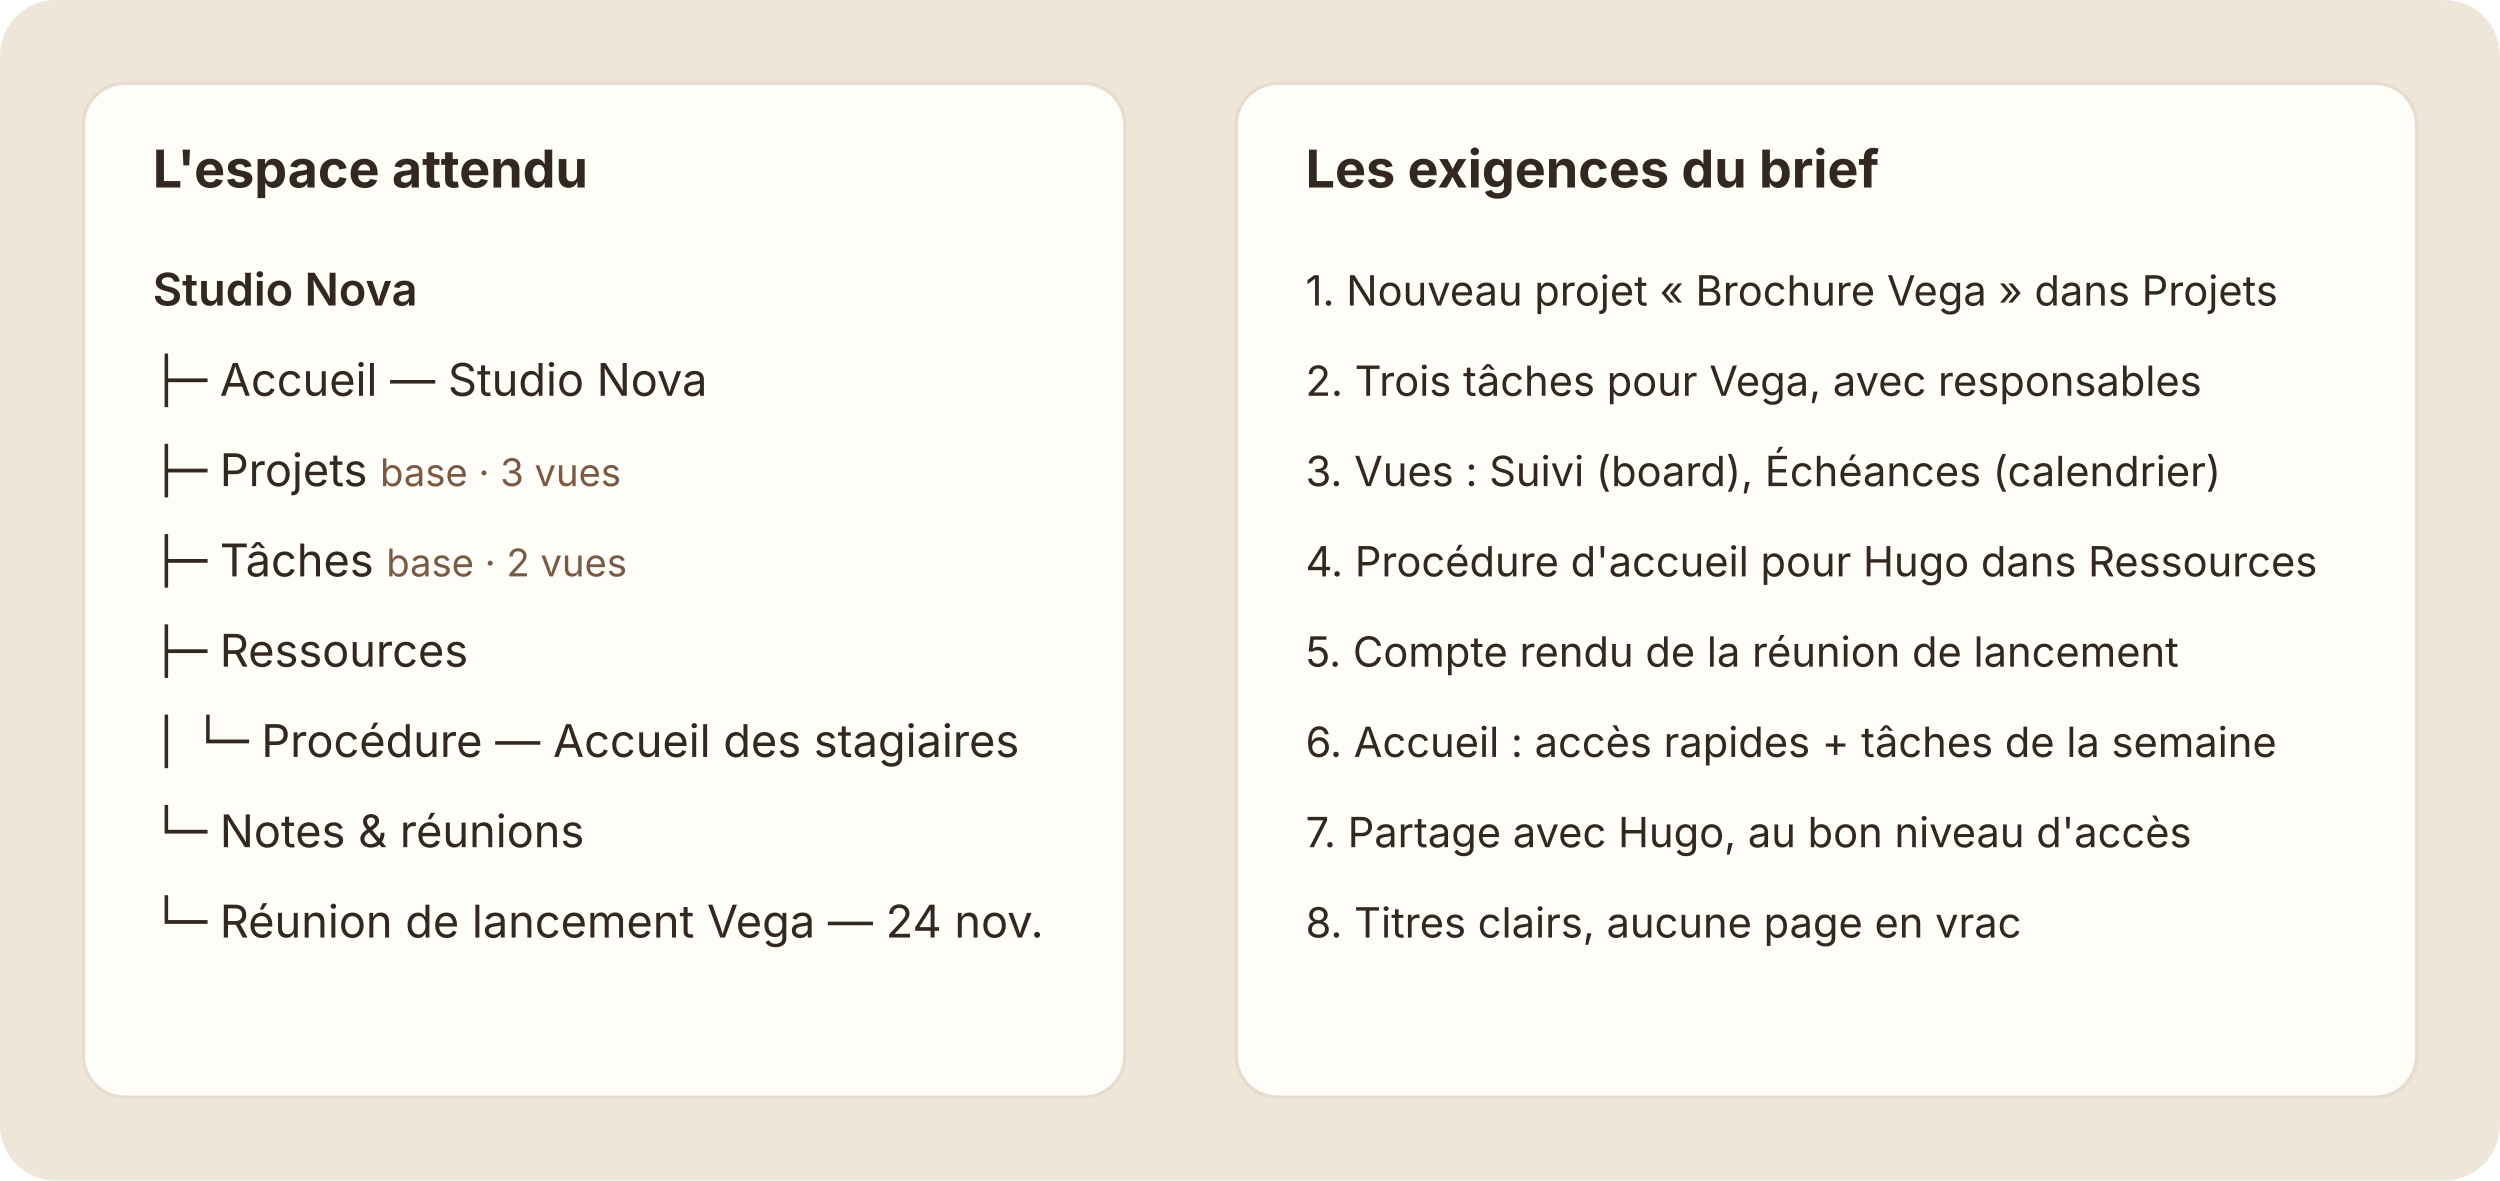
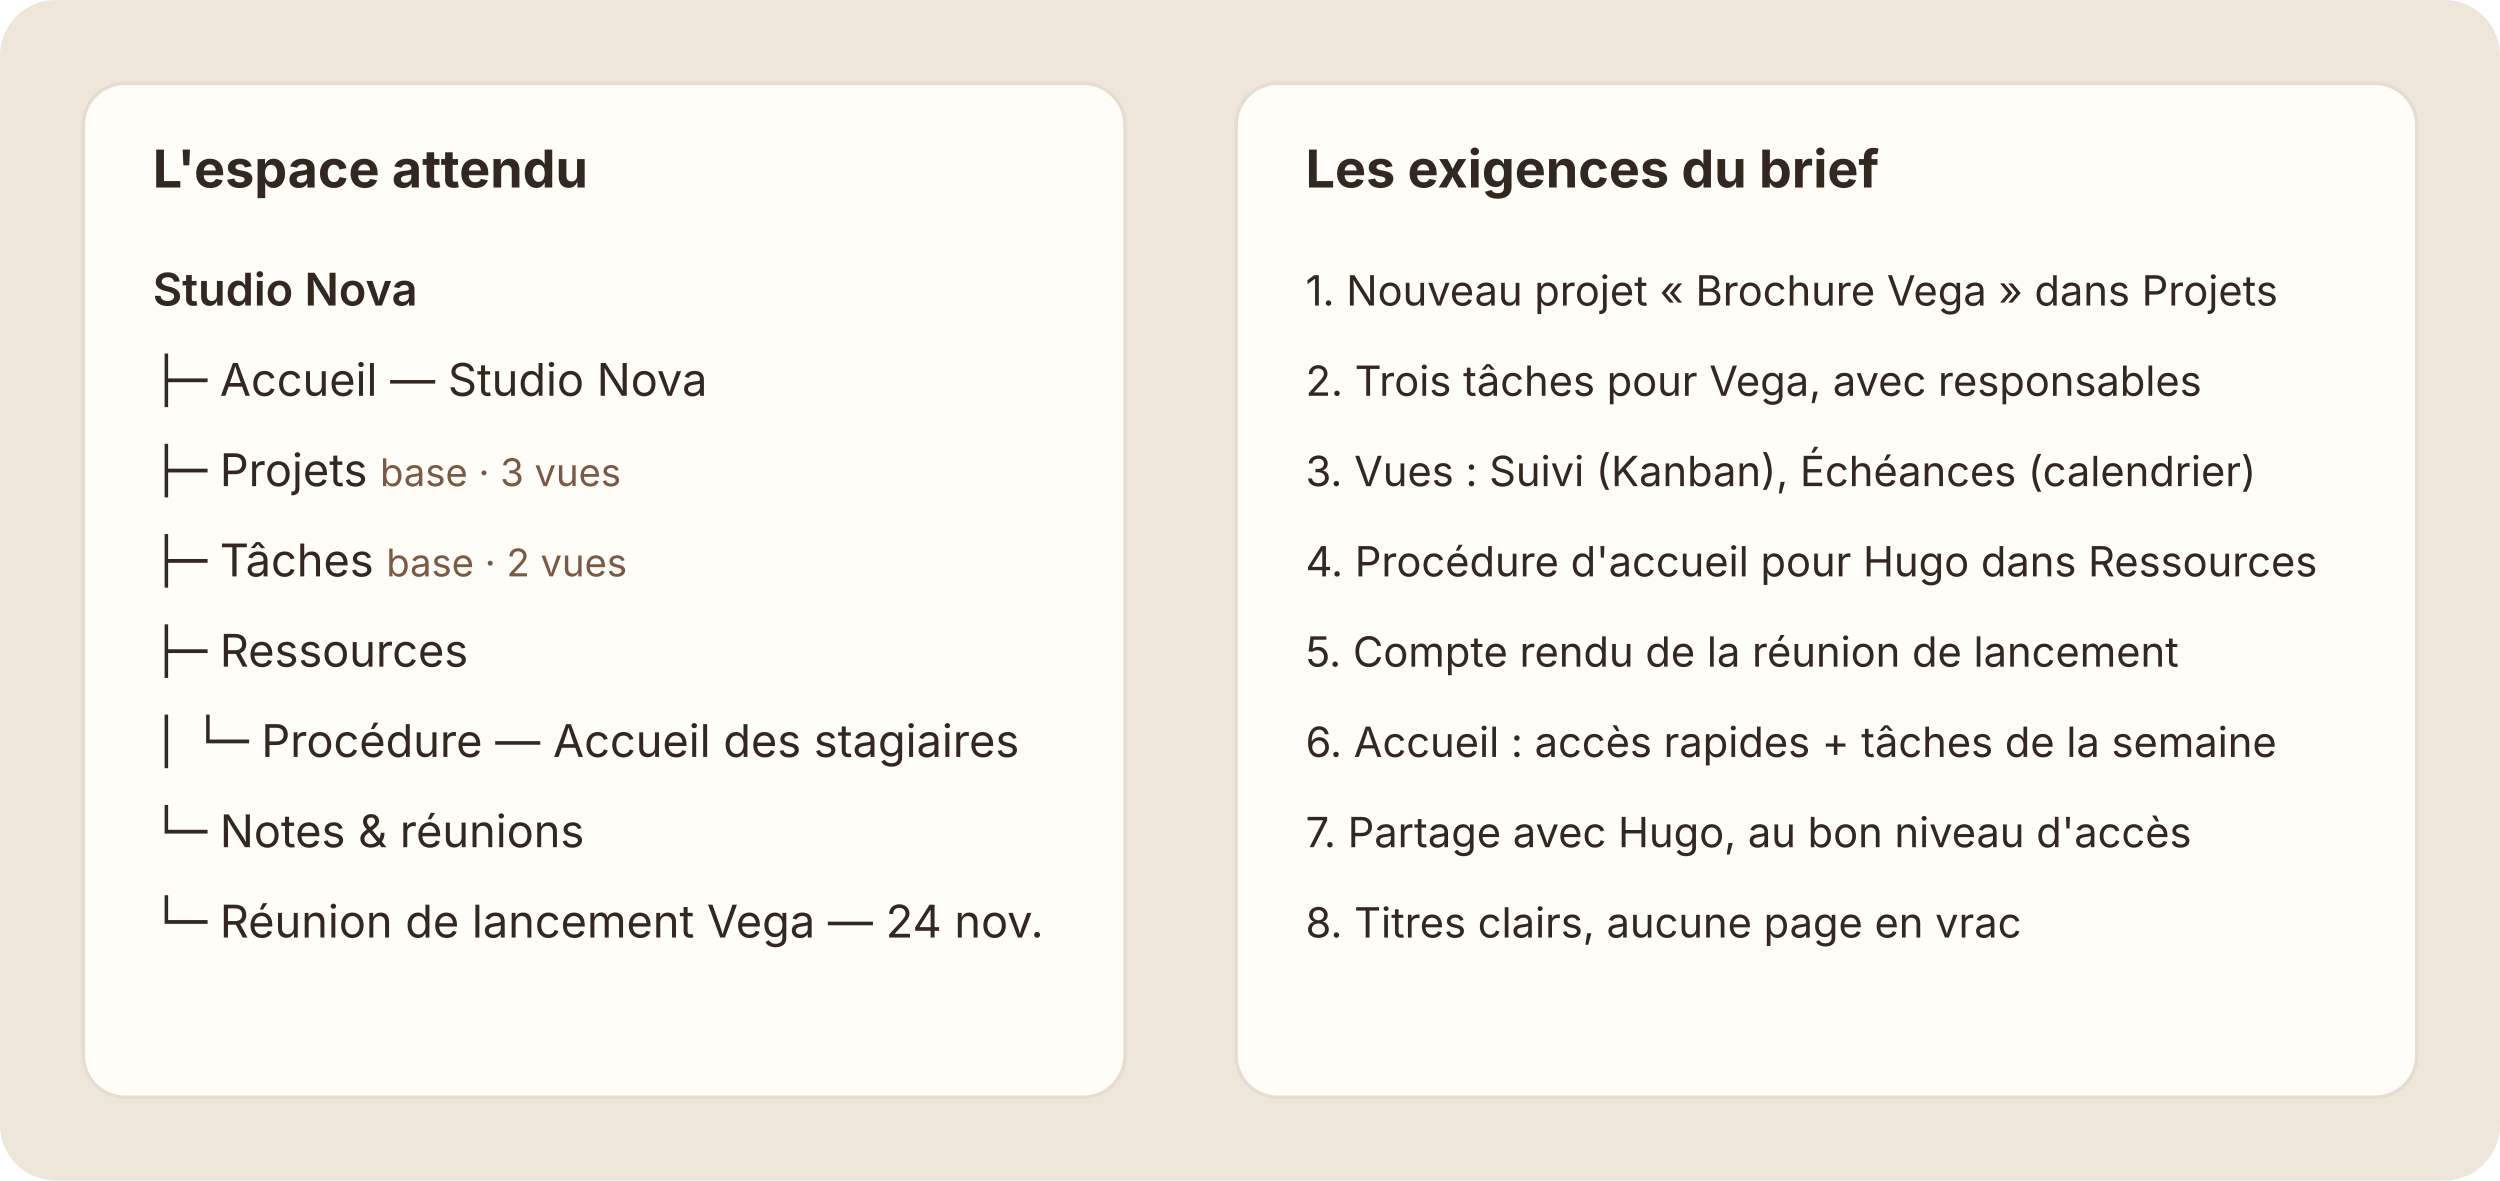
<svg xmlns="http://www.w3.org/2000/svg" viewBox="0 0 720 340" font-family="Inter, system-ui, sans-serif">
  <rect width="720" height="340" rx="16" fill="#eee6d9" />
  <g font-size="13" fill="#33281f">
    <rect x="24" y="24" width="300" height="292" rx="12" fill="#fffdf8" stroke="#e6ddd0" />
    <text x="44" y="54" font-weight="700" font-size="15">L'espace attendu</text>
    <text x="44" y="88" font-weight="600">Studio Nova</text>
    <text x="44" y="114">├─ Accueil — Studio Nova</text>
    <text x="44" y="140">├─ Projets <tspan fill="#7a5a45" font-size="11">base · 3 vues</tspan>
    </text>
    <text x="44" y="166">├─ Tâches <tspan fill="#7a5a45" font-size="11">base · 2 vues</tspan>
    </text>
    <text x="44" y="192">├─ Ressources</text>
    <text x="44" y="218">│   └─ Procédure — Accueil des stagiaires</text>
    <text x="44" y="244">└─ Notes &amp; réunions</text>
    <text x="44" y="270">    └─ Réunion de lancement Vega — 24 nov.</text>
    <rect x="356" y="24" width="340" height="292" rx="12" fill="#fffdf8" stroke="#e6ddd0" />
    <text x="376" y="54" font-weight="700" font-size="15">Les exigences du brief</text>
    <g font-size="12">
      <text x="376" y="88">1. Nouveau projet « Brochure Vega » dans Projets</text>
      <text x="376" y="114">2. Trois tâches pour Vega, avec responsables</text>
-       <text x="376" y="140">3. Vues : Suivi (board), Échéances (calendrier)</text>
+       <text x="376" y="140">3. Vues : Suivi (Kanban), Échéances (calendrier)</text>
      <text x="376" y="166">4. Procédure d'accueil pour Hugo dans Ressources</text>
      <text x="376" y="192">5. Compte rendu de la réunion de lancement</text>
      <text x="376" y="218">6. Accueil : accès rapides + tâches de la semaine</text>
      <text x="376" y="244">7. Partage avec Hugo, au bon niveau d'accès</text>
      <text x="376" y="270">8. Titres clairs, aucune page en vrac</text>
    </g>
  </g>
</svg>
